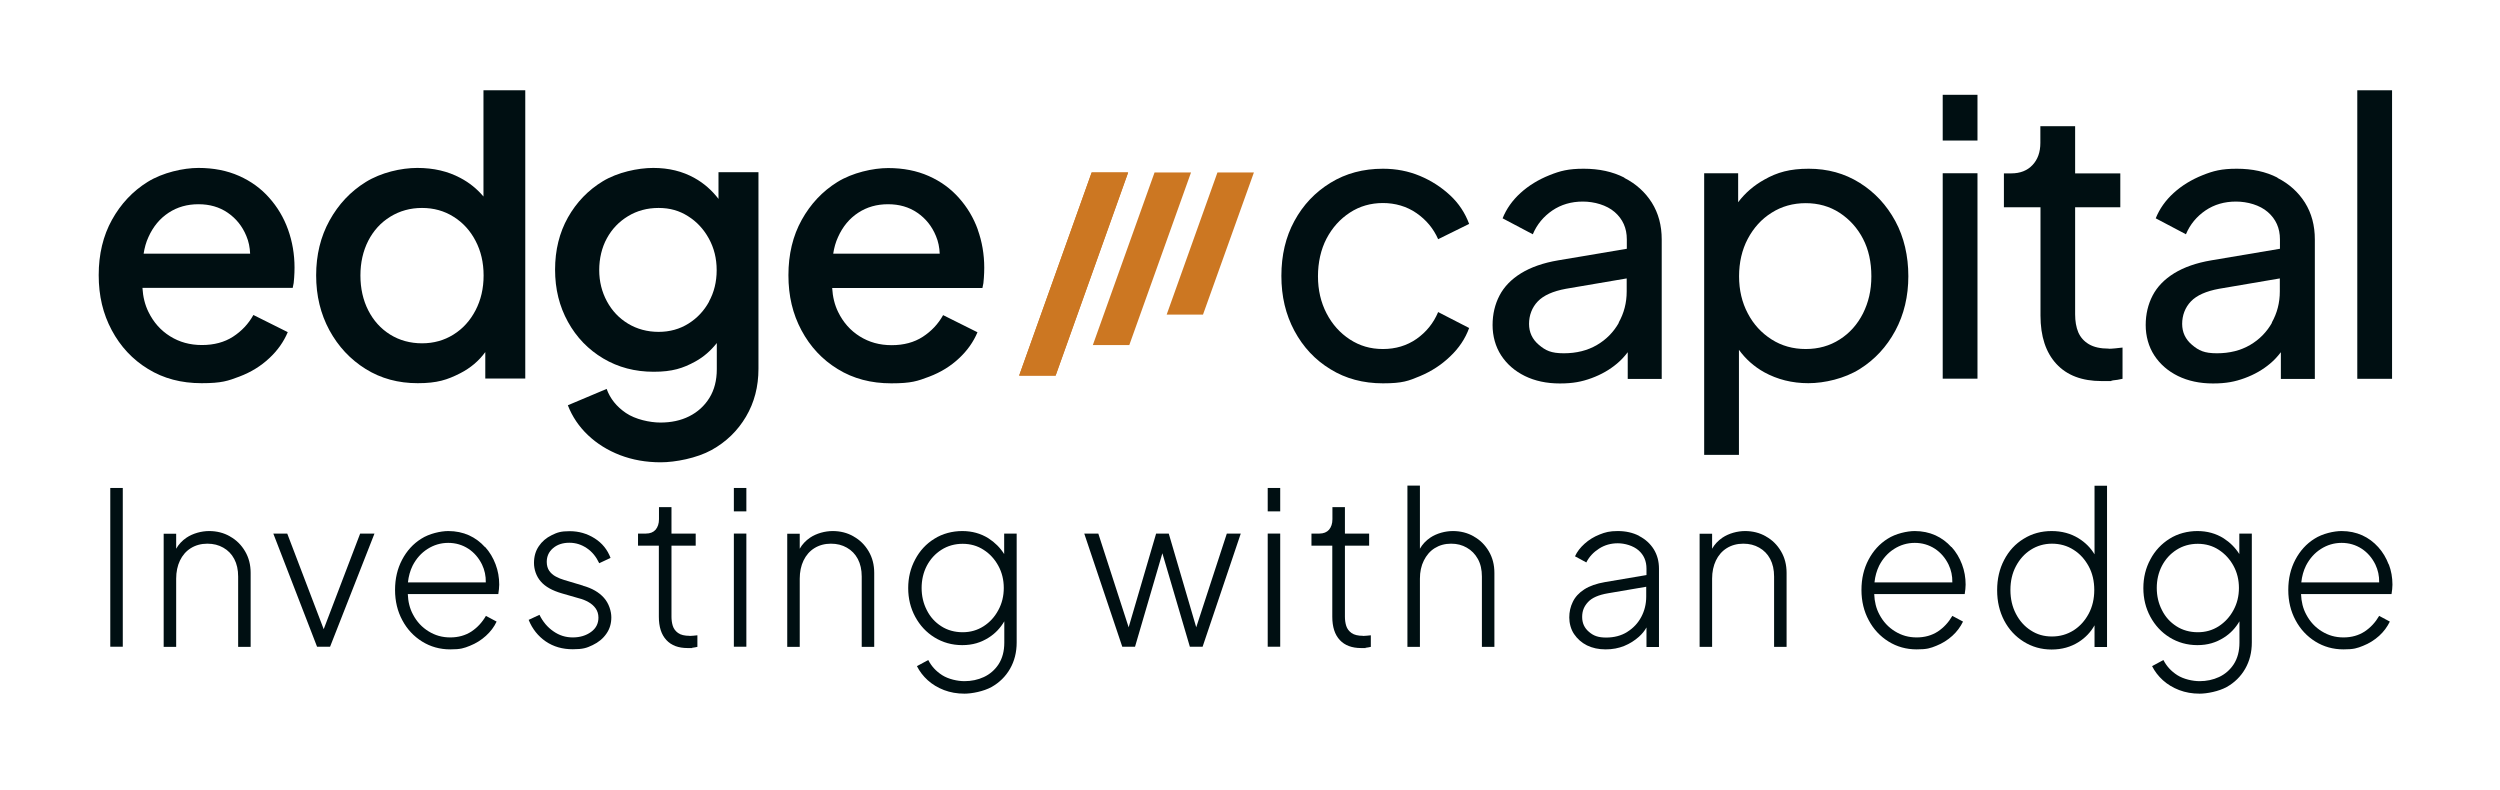
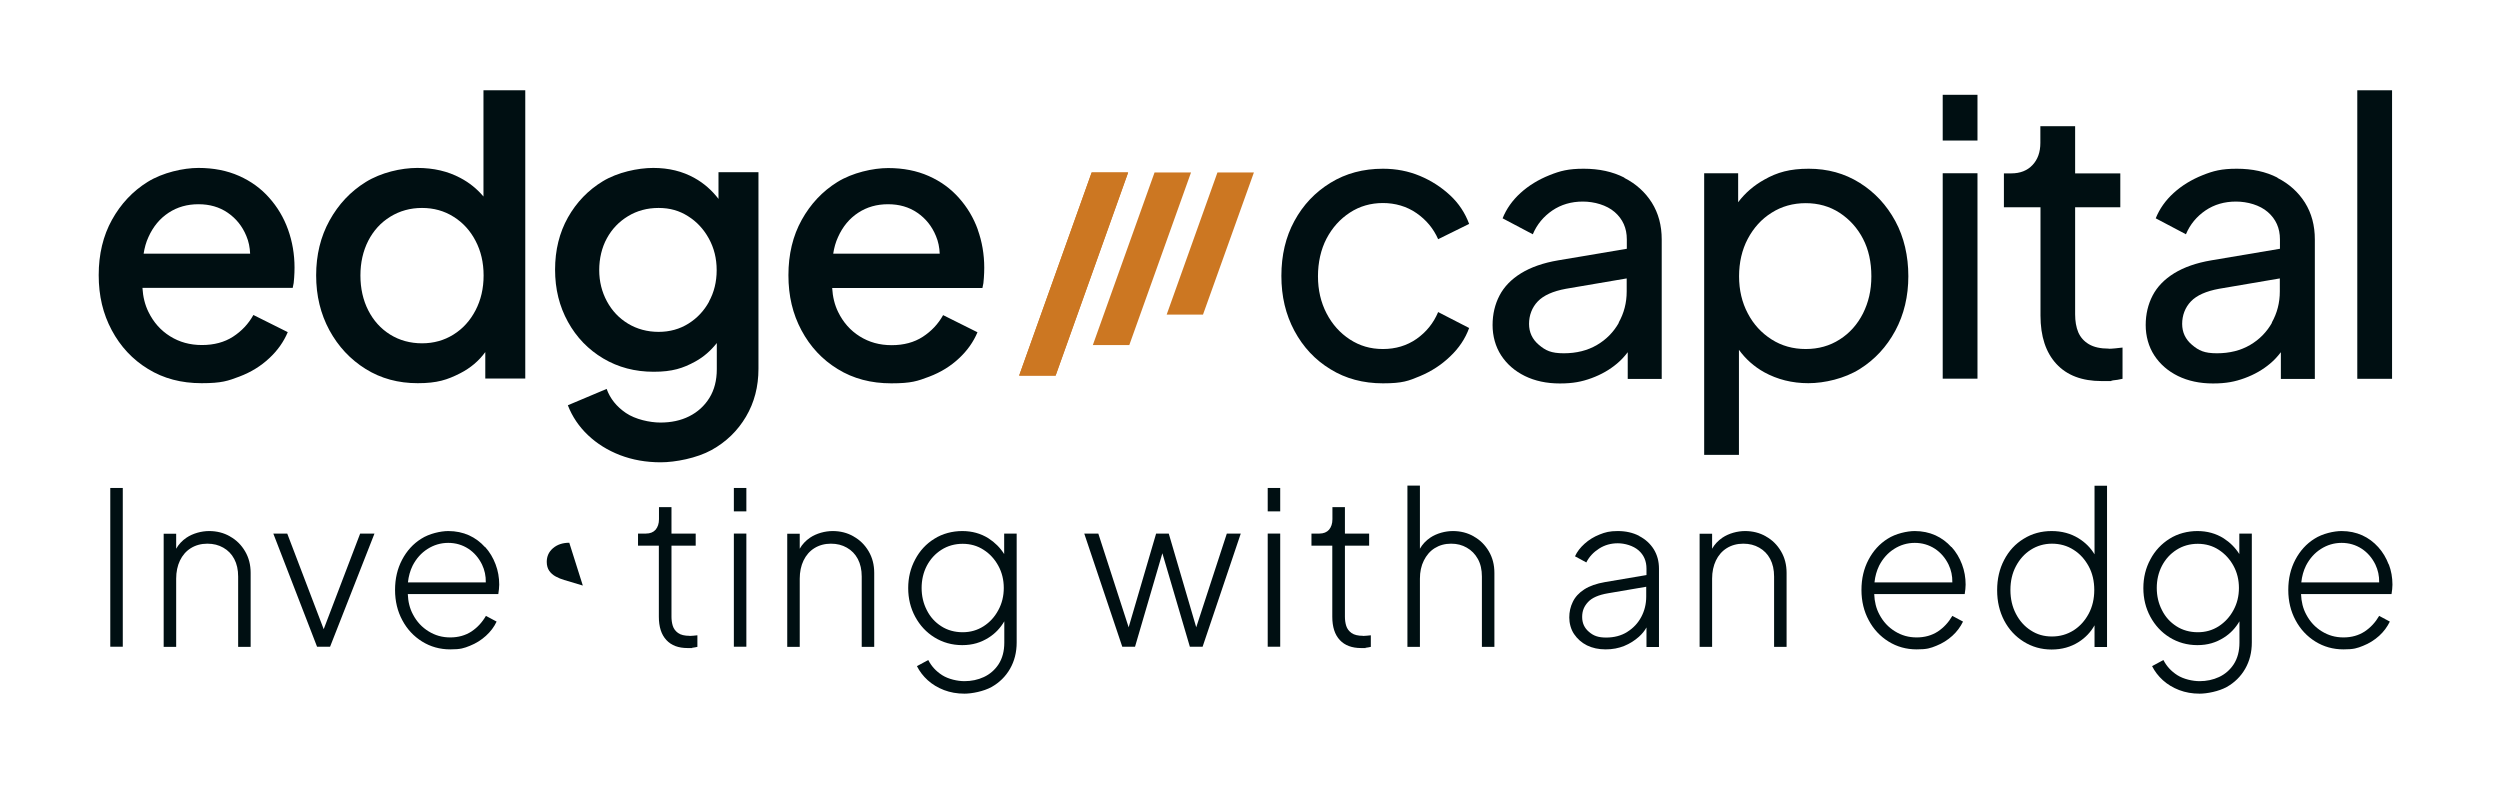
<svg xmlns="http://www.w3.org/2000/svg" width="250" height="79" viewBox="0 0 250 79" fill="none">
  <path d="M12.278 48.797H11.028V64.672H12.278V48.797Z" fill="#000F12" />
  <path d="M22.995 53.637C22.37 53.278 21.667 53.105 20.912 53.105C20.156 53.105 19.297 53.331 18.646 53.77C18.216 54.062 17.865 54.434 17.617 54.873V53.371H16.367V64.686H17.617V57.865C17.617 57.187 17.747 56.575 17.995 56.056C18.242 55.538 18.607 55.112 19.076 54.82C19.544 54.527 20.104 54.368 20.729 54.368C21.354 54.368 21.862 54.501 22.331 54.767C22.799 55.033 23.164 55.405 23.424 55.897C23.685 56.389 23.815 56.974 23.815 57.652V64.686H25.065V57.293C25.065 56.482 24.883 55.764 24.505 55.126C24.128 54.487 23.633 53.996 23.008 53.65L22.995 53.637Z" fill="#000F12" />
  <path d="M32.37 62.917L28.724 53.357H27.331L31.706 64.672H33.008L37.448 53.357H36.016L32.37 62.917Z" fill="#000F12" />
  <path d="M48.502 54.714C48.047 54.208 47.513 53.809 46.901 53.53C46.276 53.251 45.586 53.105 44.83 53.105C44.075 53.105 42.929 53.357 42.122 53.876C41.315 54.381 40.677 55.086 40.208 55.977C39.739 56.867 39.505 57.865 39.505 58.995C39.505 60.125 39.752 61.136 40.234 62.026C40.716 62.931 41.38 63.635 42.213 64.154C43.047 64.672 43.984 64.938 45.026 64.938C46.067 64.938 46.393 64.819 46.992 64.579C47.591 64.34 48.125 64.007 48.593 63.582C49.049 63.17 49.414 62.691 49.661 62.159L48.593 61.588C48.216 62.239 47.734 62.758 47.135 63.157C46.536 63.542 45.833 63.742 45.026 63.742C44.218 63.742 43.515 63.542 42.851 63.13C42.2 62.731 41.679 62.173 41.302 61.455C40.976 60.856 40.807 60.165 40.781 59.407H49.83C49.856 59.234 49.883 59.075 49.895 58.915C49.908 58.756 49.922 58.609 49.922 58.463C49.922 57.758 49.804 57.08 49.557 56.429C49.31 55.777 48.971 55.206 48.515 54.7L48.502 54.714ZM41.263 56.562C41.627 55.857 42.122 55.299 42.747 54.9C43.372 54.501 44.062 54.288 44.817 54.288C45.573 54.288 46.237 54.487 46.836 54.873C47.422 55.259 47.877 55.791 48.203 56.455C48.463 57.001 48.593 57.586 48.58 58.237H40.794C40.859 57.625 41.015 57.067 41.263 56.562Z" fill="#000F12" />
-   <path d="M58.282 58.556L56.42 57.998C56.133 57.918 55.847 57.798 55.574 57.652C55.3 57.506 55.079 57.306 54.922 57.08C54.766 56.854 54.675 56.549 54.675 56.19C54.675 55.631 54.883 55.179 55.3 54.82C55.717 54.461 56.264 54.275 56.928 54.275C57.592 54.275 58.152 54.461 58.685 54.82C59.219 55.179 59.623 55.684 59.922 56.322L61.055 55.791C60.743 54.966 60.222 54.315 59.467 53.836C58.712 53.358 57.878 53.118 56.967 53.118C56.055 53.118 55.717 53.251 55.17 53.517C54.623 53.783 54.193 54.155 53.881 54.621C53.555 55.099 53.399 55.658 53.399 56.296C53.399 56.934 53.62 57.626 54.076 58.144C54.532 58.676 55.235 59.062 56.199 59.341L57.904 59.833C58.243 59.913 58.555 60.045 58.842 60.205C59.128 60.364 59.376 60.577 59.558 60.83C59.74 61.083 59.844 61.402 59.844 61.761C59.844 62.359 59.597 62.838 59.102 63.197C58.607 63.556 57.995 63.742 57.279 63.742C56.563 63.742 55.925 63.542 55.339 63.13C54.753 62.731 54.285 62.173 53.946 61.481L52.865 61.987C53.23 62.891 53.803 63.609 54.571 64.141C55.352 64.672 56.251 64.925 57.279 64.925C58.308 64.925 58.672 64.792 59.258 64.513C59.844 64.234 60.3 63.861 60.639 63.37C60.977 62.891 61.133 62.346 61.133 61.734C61.133 61.122 60.886 60.325 60.391 59.779C59.897 59.221 59.193 58.822 58.295 58.57L58.282 58.556Z" fill="#000F12" />
+   <path d="M58.282 58.556L56.42 57.998C56.133 57.918 55.847 57.798 55.574 57.652C55.3 57.506 55.079 57.306 54.922 57.08C54.766 56.854 54.675 56.549 54.675 56.19C54.675 55.631 54.883 55.179 55.3 54.82C55.717 54.461 56.264 54.275 56.928 54.275C57.592 54.275 5⁠8.452 54.461 58.685 54.82C59.219 55.179 59.623 55.684 59.922 56.322L61.055 55.791C60.743 54.966 60.222 54.315 59.467 53.836C58.712 53.358 57.878 53.118 56.967 53.118C56.055 53.118 55.717 53.251 55.17 53.517C54.623 53.783 54.193 54.155 53.881 54.621C53.555 55.099 53.399 55.658 53.399 56.296C53.399 56.934 53.62 57.626 54.076 58.144C54.532 58.676 55.235 59.062 56.199 59.341L57.904 59.833C58.243 59.913 58.555 60.045 58.842 60.205C59.128 60.364 59.376 60.577 59.558 60.83C59.74 61.083 59.844 61.402 59.844 61.761C59.844 62.359 59.597 62.838 59.102 63.197C58.607 63.556 57.995 63.742 57.279 63.742C56.563 63.742 55.925 63.542 55.339 63.13C54.753 62.731 54.285 62.173 53.946 61.481L52.865 61.987C53.23 62.891 53.803 63.609 54.571 64.141C55.352 64.672 56.251 64.925 57.279 64.925C58.308 64.925 58.672 64.792 59.258 64.513C59.844 64.234 60.3 63.861 60.639 63.37C60.977 62.891 61.133 62.346 61.133 61.734C61.133 61.122 60.886 60.325 60.391 59.779C59.897 59.221 59.193 58.822 58.295 58.57L58.282 58.556Z" fill="#000F12" />
  <path d="M68.958 63.582C68.463 63.582 68.073 63.489 67.812 63.303C67.552 63.117 67.37 62.877 67.278 62.585C67.187 62.292 67.148 61.986 67.148 61.667V54.567H69.57V53.357H67.148V50.711H65.898V51.921C65.898 52.36 65.781 52.706 65.56 52.972C65.338 53.224 65.013 53.357 64.596 53.357H63.802V54.567H65.885V61.667C65.885 62.691 66.132 63.462 66.64 64.007C67.148 64.553 67.851 64.805 68.763 64.805C69.674 64.805 69.023 64.805 69.218 64.779C69.414 64.752 69.583 64.725 69.739 64.686V63.529C69.648 63.542 69.518 63.556 69.349 63.569C69.179 63.582 69.049 63.595 68.945 63.595L68.958 63.582Z" fill="#000F12" />
  <path d="M74.636 53.357H73.386V64.672H74.636V53.357Z" fill="#000F12" />
  <path d="M74.636 48.797H73.386V51.137H74.636V48.797Z" fill="#000F12" />
  <path d="M85.351 53.637C84.726 53.278 84.023 53.105 83.268 53.105C82.513 53.105 81.653 53.331 81.002 53.77C80.573 54.062 80.221 54.434 79.974 54.873V53.371H78.724V64.686H79.974V57.865C79.974 57.187 80.104 56.575 80.351 56.056C80.599 55.538 80.963 55.112 81.432 54.82C81.901 54.527 82.461 54.368 83.086 54.368C83.711 54.368 84.218 54.501 84.687 54.767C85.156 55.033 85.52 55.405 85.781 55.897C86.041 56.389 86.172 56.974 86.172 57.652V64.686H87.422V57.293C87.422 56.482 87.239 55.764 86.862 55.126C86.484 54.487 85.989 53.996 85.364 53.65L85.351 53.637Z" fill="#000F12" />
  <path d="M100.417 55.405C100.013 54.767 99.492 54.248 98.854 53.836C98.073 53.344 97.201 53.105 96.224 53.105C95.247 53.105 94.258 53.357 93.438 53.876C92.617 54.381 91.979 55.073 91.523 55.937C91.055 56.801 90.82 57.758 90.82 58.809C90.82 59.859 91.055 60.816 91.523 61.681C91.992 62.545 92.63 63.236 93.451 63.742C94.271 64.247 95.195 64.513 96.224 64.513C97.253 64.513 98.086 64.26 98.88 63.755C99.531 63.343 100.039 62.798 100.43 62.133V64.26C100.43 65.124 100.234 65.842 99.857 66.427C99.479 66.999 98.984 67.425 98.385 67.704C97.787 67.983 97.135 68.116 96.445 68.116C95.755 68.116 94.844 67.917 94.219 67.518C93.594 67.119 93.138 66.614 92.826 66.002L91.693 66.614C91.953 67.132 92.318 67.611 92.773 68.023C93.229 68.435 93.776 68.767 94.401 69.007C95.026 69.246 95.703 69.366 96.445 69.366C97.188 69.366 98.359 69.14 99.154 68.701C99.935 68.262 100.56 67.651 101.003 66.879C101.445 66.108 101.667 65.231 101.667 64.247V53.357H100.417V55.405ZM99.831 61.016C99.466 61.694 98.984 62.226 98.359 62.625C97.734 63.024 97.044 63.223 96.263 63.223C95.482 63.223 94.74 63.024 94.128 62.625C93.503 62.226 93.021 61.694 92.682 61.016C92.331 60.338 92.162 59.593 92.162 58.795C92.162 57.998 92.331 57.253 92.682 56.575C93.034 55.91 93.516 55.378 94.141 54.98C94.766 54.581 95.482 54.381 96.263 54.381C97.044 54.381 97.747 54.581 98.359 54.98C98.984 55.378 99.466 55.91 99.831 56.575C100.195 57.24 100.378 57.984 100.378 58.795C100.378 59.606 100.195 60.351 99.831 61.016Z" fill="#000F12" />
  <path d="M119.623 62.731L116.875 53.357H115.612L112.865 62.731L109.831 53.357H108.425L112.227 64.672H113.503L116.237 55.325L118.985 64.672H120.261L124.076 53.357H122.683L119.623 62.731Z" fill="#000F12" />
  <path d="M128.021 53.357H126.771V64.672H128.021V53.357Z" fill="#000F12" />
  <path d="M128.021 48.797H126.771V51.137H128.021V48.797Z" fill="#000F12" />
  <path d="M136.302 63.582C135.807 63.582 135.416 63.489 135.156 63.303C134.896 63.117 134.713 62.877 134.622 62.585C134.531 62.292 134.492 61.986 134.492 61.667V54.567H136.914V53.357H134.492V50.711H133.242V51.921C133.242 52.36 133.125 52.706 132.903 52.972C132.682 53.224 132.356 53.357 131.94 53.357H131.146V54.567H133.229V61.667C133.229 62.691 133.476 63.462 133.984 64.007C134.479 64.539 135.195 64.805 136.106 64.805C137.018 64.805 136.367 64.805 136.562 64.779C136.757 64.752 136.927 64.725 137.083 64.686V63.529C136.992 63.542 136.862 63.556 136.692 63.569C136.523 63.582 136.393 63.595 136.289 63.595L136.302 63.582Z" fill="#000F12" />
  <path d="M147.37 53.636C146.745 53.278 146.042 53.105 145.286 53.105C144.531 53.105 143.672 53.331 143.021 53.769C142.591 54.062 142.24 54.434 141.992 54.873V48.557H140.742V64.686H141.992V57.865C141.992 57.187 142.122 56.575 142.383 56.056C142.643 55.538 142.995 55.112 143.464 54.82C143.932 54.527 144.479 54.368 145.104 54.368C145.729 54.368 146.211 54.501 146.68 54.767C147.148 55.033 147.513 55.405 147.786 55.897C148.06 56.389 148.19 56.974 148.19 57.652V64.686H149.44V57.293C149.44 56.482 149.258 55.764 148.88 55.126C148.503 54.487 148.008 53.995 147.383 53.65L147.37 53.636Z" fill="#000F12" />
  <path d="M163.906 53.583C163.281 53.264 162.578 53.105 161.771 53.105C160.963 53.105 160.521 53.224 159.961 53.45C159.388 53.676 158.893 53.982 158.463 54.368C158.034 54.754 157.708 55.166 157.5 55.631L158.632 56.243C158.919 55.671 159.349 55.219 159.909 54.86C160.468 54.501 161.093 54.328 161.784 54.328C162.474 54.328 163.32 54.567 163.854 55.033C164.388 55.498 164.648 56.11 164.648 56.867V57.506L160.494 58.21C159.648 58.357 158.958 58.596 158.424 58.942C157.89 59.287 157.513 59.7 157.278 60.192C157.044 60.67 156.927 61.189 156.927 61.747C156.927 62.306 157.083 62.931 157.409 63.409C157.734 63.888 158.164 64.273 158.698 64.539C159.244 64.805 159.856 64.938 160.56 64.938C161.263 64.938 161.862 64.819 162.422 64.593C162.981 64.367 163.476 64.047 163.893 63.675C164.218 63.383 164.466 63.077 164.648 62.744V64.699H165.898V56.881C165.898 56.136 165.729 55.498 165.377 54.926C165.026 54.368 164.544 53.929 163.932 53.61L163.906 53.583ZM162.721 63.197C162.122 63.569 161.419 63.755 160.612 63.755C159.804 63.755 159.336 63.569 158.893 63.183C158.437 62.798 158.216 62.306 158.216 61.694C158.216 61.082 158.411 60.63 158.802 60.205C159.192 59.779 159.856 59.487 160.807 59.327L164.622 58.676V59.66C164.622 60.404 164.453 61.082 164.127 61.694C163.802 62.306 163.333 62.811 162.734 63.183L162.721 63.197Z" fill="#000F12" />
  <path d="M176.589 53.637C175.964 53.278 175.26 53.105 174.505 53.105C173.75 53.105 172.891 53.331 172.24 53.77C171.81 54.062 171.458 54.434 171.211 54.873V53.371H169.961V64.686H171.211V57.865C171.211 57.187 171.341 56.575 171.589 56.056C171.836 55.538 172.201 55.112 172.669 54.82C173.138 54.527 173.698 54.368 174.323 54.368C174.948 54.368 175.456 54.501 175.924 54.767C176.393 55.033 176.758 55.405 177.018 55.897C177.279 56.389 177.409 56.974 177.409 57.652V64.686H178.659V57.293C178.659 56.482 178.477 55.764 178.099 55.126C177.721 54.487 177.227 53.996 176.602 53.65L176.589 53.637Z" fill="#000F12" />
  <path d="M195.143 54.714C194.687 54.208 194.153 53.809 193.541 53.53C192.916 53.251 192.226 53.105 191.471 53.105C190.716 53.105 189.57 53.357 188.763 53.876C187.955 54.381 187.317 55.086 186.849 55.977C186.38 56.867 186.146 57.865 186.146 58.995C186.146 60.125 186.393 61.136 186.875 62.026C187.356 62.931 188.021 63.635 188.854 64.154C189.687 64.672 190.625 64.938 191.666 64.938C192.708 64.938 193.034 64.819 193.632 64.579C194.231 64.34 194.765 64.007 195.234 63.582C195.69 63.17 196.041 62.691 196.302 62.159L195.234 61.588C194.856 62.239 194.375 62.758 193.776 63.157C193.177 63.542 192.474 63.742 191.666 63.742C190.859 63.742 190.156 63.542 189.492 63.13C188.841 62.731 188.32 62.173 187.942 61.455C187.617 60.856 187.448 60.165 187.422 59.407H196.471C196.497 59.234 196.523 59.075 196.536 58.915C196.549 58.756 196.562 58.609 196.562 58.463C196.562 57.758 196.445 57.08 196.198 56.429C195.95 55.777 195.612 55.206 195.156 54.7L195.143 54.714ZM187.916 56.562C188.281 55.857 188.776 55.299 189.401 54.9C190.026 54.501 190.716 54.288 191.471 54.288C192.226 54.288 192.89 54.487 193.489 54.873C194.075 55.259 194.531 55.791 194.856 56.455C195.117 57.001 195.247 57.586 195.234 58.237H187.448C187.513 57.625 187.669 57.067 187.916 56.562Z" fill="#000F12" />
  <path d="M209.453 55.432C209.063 54.78 208.529 54.248 207.865 53.836C207.071 53.344 206.172 53.105 205.157 53.105C204.141 53.105 203.203 53.357 202.37 53.876C201.537 54.381 200.886 55.086 200.417 55.99C199.948 56.881 199.714 57.891 199.714 59.022C199.714 60.152 199.948 61.149 200.417 62.053C200.886 62.944 201.537 63.649 202.37 64.167C203.203 64.686 204.128 64.952 205.157 64.952C206.185 64.952 207.084 64.699 207.878 64.194C208.542 63.768 209.076 63.21 209.453 62.532V64.699H210.703V48.571H209.453V55.458V55.432ZM208.868 61.375C208.49 62.08 207.982 62.638 207.357 63.037C206.719 63.436 206.003 63.649 205.196 63.649C204.388 63.649 203.698 63.449 203.073 63.037C202.448 62.638 201.953 62.08 201.589 61.375C201.224 60.67 201.042 59.886 201.042 58.995C201.042 58.104 201.224 57.32 201.589 56.628C201.953 55.937 202.448 55.378 203.073 54.98C203.698 54.581 204.414 54.368 205.196 54.368C205.977 54.368 206.719 54.567 207.357 54.98C207.995 55.378 208.49 55.937 208.868 56.628C209.245 57.32 209.427 58.117 209.427 58.995C209.427 59.873 209.245 60.67 208.868 61.375Z" fill="#000F12" />
  <path d="M223.932 55.405C223.529 54.767 223.008 54.248 222.37 53.836C221.589 53.344 220.716 53.105 219.74 53.105C218.763 53.105 217.773 53.357 216.953 53.876C216.146 54.381 215.495 55.073 215.039 55.937C214.57 56.801 214.336 57.758 214.336 58.809C214.336 59.859 214.57 60.816 215.039 61.681C215.508 62.545 216.146 63.236 216.966 63.742C217.786 64.247 218.711 64.513 219.74 64.513C220.768 64.513 221.602 64.26 222.396 63.755C223.047 63.343 223.555 62.798 223.945 62.133V64.26C223.945 65.124 223.75 65.842 223.372 66.427C222.995 66.999 222.5 67.425 221.901 67.704C221.302 67.983 220.651 68.116 219.961 68.116C219.271 68.116 218.359 67.917 217.734 67.518C217.109 67.119 216.654 66.614 216.341 66.002L215.208 66.614C215.469 67.132 215.833 67.611 216.289 68.023C216.745 68.435 217.292 68.767 217.917 69.007C218.542 69.246 219.219 69.366 219.961 69.366C220.703 69.366 221.875 69.14 222.669 68.701C223.451 68.262 224.076 67.651 224.518 66.879C224.961 66.108 225.182 65.231 225.182 64.247V53.357H223.932V55.405ZM223.346 61.016C222.982 61.694 222.487 62.226 221.875 62.625C221.25 63.024 220.56 63.223 219.779 63.223C218.997 63.223 218.255 63.024 217.643 62.625C217.018 62.226 216.536 61.694 216.198 61.016C215.846 60.338 215.677 59.593 215.677 58.795C215.677 57.998 215.846 57.253 216.198 56.575C216.549 55.91 217.031 55.378 217.656 54.98C218.281 54.581 218.997 54.381 219.779 54.381C220.56 54.381 221.263 54.581 221.875 54.98C222.487 55.378 222.982 55.91 223.346 56.575C223.711 57.24 223.893 57.984 223.893 58.795C223.893 59.606 223.711 60.351 223.346 61.016Z" fill="#000F12" />
  <path d="M238.867 56.442C238.62 55.791 238.281 55.219 237.826 54.714C237.37 54.208 236.836 53.809 236.224 53.53C235.599 53.251 234.909 53.105 234.154 53.105C233.398 53.105 232.253 53.357 231.445 53.876C230.638 54.381 230 55.086 229.531 55.977C229.063 56.867 228.828 57.865 228.828 58.995C228.828 60.125 229.076 61.136 229.557 62.026C230.039 62.931 230.703 63.635 231.536 64.154C232.37 64.672 233.307 64.938 234.349 64.938C235.391 64.938 235.716 64.819 236.315 64.579C236.914 64.34 237.448 64.007 237.917 63.582C238.372 63.17 238.724 62.691 238.984 62.159L237.917 61.588C237.539 62.239 237.057 62.758 236.458 63.157C235.859 63.542 235.156 63.742 234.349 63.742C233.542 63.742 232.839 63.542 232.174 63.13C231.523 62.731 231.003 62.173 230.625 61.455C230.299 60.856 230.13 60.165 230.104 59.407H239.154C239.18 59.234 239.206 59.075 239.219 58.915C239.232 58.756 239.245 58.609 239.245 58.463C239.245 57.758 239.128 57.08 238.88 56.429L238.867 56.442ZM230.599 56.562C230.964 55.857 231.458 55.299 232.083 54.9C232.708 54.501 233.398 54.288 234.154 54.288C234.909 54.288 235.573 54.487 236.172 54.873C236.758 55.259 237.214 55.791 237.539 56.455C237.799 57.001 237.93 57.586 237.917 58.237H230.13C230.195 57.625 230.352 57.067 230.599 56.562Z" fill="#000F12" />
  <path d="M26.927 19.785C26.107 18.854 25.105 18.123 23.907 17.591C22.709 17.059 21.355 16.793 19.844 16.793C18.334 16.793 16.263 17.258 14.766 18.189C13.269 19.12 12.084 20.383 11.198 21.979C10.313 23.574 9.87 25.422 9.87 27.51C9.87 29.597 10.3 31.379 11.172 33.014C12.045 34.65 13.255 35.953 14.805 36.897C16.355 37.854 18.138 38.319 20.157 38.319C22.175 38.319 22.787 38.093 23.946 37.655C25.105 37.216 26.094 36.604 26.927 35.82C27.761 35.048 28.373 34.171 28.776 33.214L25.339 31.498C24.844 32.389 24.167 33.107 23.308 33.666C22.448 34.224 21.407 34.503 20.196 34.503C18.985 34.503 17.943 34.211 17.006 33.626C16.068 33.041 15.352 32.23 14.844 31.193C14.492 30.475 14.297 29.677 14.245 28.786H29.271C29.349 28.48 29.401 28.148 29.414 27.789C29.44 27.43 29.453 27.084 29.453 26.765C29.453 25.422 29.232 24.146 28.802 22.949C28.373 21.752 27.735 20.689 26.914 19.771L26.927 19.785ZM14.844 23.707C15.313 22.657 15.99 21.846 16.862 21.274C17.735 20.702 18.724 20.423 19.844 20.423C20.964 20.423 21.94 20.702 22.774 21.274C23.607 21.846 24.232 22.617 24.636 23.601C24.87 24.146 24.987 24.744 25.013 25.369H14.362C14.454 24.771 14.61 24.212 14.844 23.707Z" fill="#000F12" />
  <path d="M48.347 19.652C47.709 18.894 46.941 18.269 46.029 17.79C44.779 17.125 43.36 16.793 41.732 16.793C40.105 16.793 38.1 17.258 36.576 18.202C35.053 19.146 33.855 20.423 32.956 22.045C32.058 23.667 31.615 25.502 31.615 27.536C31.615 29.571 32.058 31.392 32.943 33.028C33.829 34.65 35.027 35.939 36.563 36.897C38.1 37.854 39.831 38.319 41.772 38.319C43.712 38.319 44.727 37.987 46.029 37.322C47.045 36.804 47.878 36.099 48.529 35.208V37.854H52.527V9.028H48.347V19.652ZM47.553 31.033C47.019 32.057 46.29 32.868 45.352 33.453C44.415 34.038 43.373 34.331 42.201 34.331C41.029 34.331 39.949 34.038 39.011 33.453C38.074 32.868 37.344 32.057 36.824 31.033C36.303 30.009 36.042 28.839 36.042 27.549C36.042 26.26 36.303 25.103 36.824 24.079C37.344 23.069 38.074 22.258 39.024 21.673C39.975 21.088 41.029 20.795 42.201 20.795C43.373 20.795 44.428 21.088 45.352 21.673C46.29 22.258 47.019 23.055 47.553 24.079C48.087 25.09 48.36 26.247 48.36 27.549C48.36 28.853 48.087 30.009 47.553 31.033Z" fill="#000F12" />
  <path d="M71.862 19.904C71.185 19.027 70.391 18.322 69.453 17.803C68.242 17.125 66.875 16.793 65.326 16.793C63.776 16.793 61.758 17.232 60.286 18.123C58.815 19.013 57.656 20.223 56.797 21.739C55.938 23.268 55.508 25.01 55.508 26.965C55.508 28.919 55.938 30.634 56.797 32.19C57.656 33.745 58.828 34.955 60.325 35.846C61.823 36.737 63.503 37.176 65.365 37.176C67.227 37.176 68.294 36.83 69.531 36.152C70.378 35.687 71.081 35.062 71.68 34.304V36.923C71.68 38.04 71.432 38.998 70.938 39.795C70.443 40.593 69.766 41.205 68.919 41.63C68.073 42.056 67.109 42.255 66.042 42.255C64.974 42.255 63.529 41.936 62.591 41.298C61.654 40.66 61.016 39.862 60.664 38.891L56.784 40.526C57.227 41.67 57.904 42.667 58.802 43.518C59.7 44.369 60.768 45.034 62.005 45.513C63.255 45.991 64.609 46.23 66.068 46.23C67.526 46.23 69.674 45.818 71.146 45.007C72.617 44.196 73.763 43.079 74.596 41.67C75.43 40.261 75.846 38.665 75.846 36.883V17.218H71.849V19.864L71.862 19.904ZM70.912 30.156C70.404 31.086 69.713 31.818 68.841 32.363C67.969 32.908 66.979 33.187 65.859 33.187C64.74 33.187 63.698 32.908 62.8 32.363C61.901 31.818 61.198 31.073 60.69 30.129C60.182 29.185 59.922 28.148 59.922 27.004C59.922 25.861 60.182 24.744 60.69 23.827C61.198 22.896 61.901 22.165 62.8 21.619C63.698 21.074 64.713 20.795 65.859 20.795C67.005 20.795 67.943 21.074 68.802 21.619C69.674 22.165 70.365 22.909 70.885 23.853C71.406 24.797 71.667 25.848 71.667 27.018C71.667 28.188 71.406 29.238 70.898 30.156H70.912Z" fill="#000F12" />
  <path d="M97.787 22.976C97.357 21.779 96.719 20.715 95.899 19.798C95.079 18.867 94.076 18.136 92.878 17.604C91.68 17.072 90.326 16.806 88.816 16.806C87.305 16.806 85.235 17.271 83.738 18.202C82.24 19.133 81.055 20.396 80.17 21.992C79.284 23.587 78.842 25.435 78.842 27.523C78.842 29.61 79.272 31.392 80.144 33.027C81.016 34.663 82.227 35.966 83.777 36.91C85.326 37.867 87.11 38.333 89.128 38.333C91.147 38.333 91.758 38.106 92.917 37.668C94.076 37.229 95.066 36.617 95.899 35.833C96.732 35.062 97.344 34.184 97.748 33.227L94.311 31.512C93.816 32.403 93.139 33.12 92.279 33.679C91.42 34.237 90.378 34.517 89.167 34.517C87.956 34.517 86.915 34.224 85.977 33.639C85.04 33.054 84.324 32.243 83.816 31.206C83.464 30.488 83.269 29.69 83.217 28.799H98.243C98.321 28.493 98.373 28.161 98.386 27.802C98.412 27.443 98.425 27.097 98.425 26.778C98.425 25.435 98.204 24.159 97.774 22.962L97.787 22.976ZM83.803 23.707C84.272 22.656 84.949 21.845 85.821 21.274C86.693 20.702 87.683 20.423 88.803 20.423C89.922 20.423 90.899 20.702 91.732 21.274C92.566 21.845 93.191 22.616 93.594 23.601C93.829 24.146 93.946 24.744 93.972 25.369H83.321C83.412 24.77 83.568 24.212 83.803 23.707Z" fill="#000F12" />
  <path d="M120.3 31.459L125.391 17.245H121.745L116.667 31.459H120.3Z" fill="#CC7722" />
  <path d="M112.93 34.504L119.102 17.245H115.456L109.284 34.504H112.93Z" fill="#CC7722" />
  <path d="M101.914 37.562L109.167 17.245H112.813L105.56 37.562H101.914Z" fill="#CC7722" />
  <path d="M101.914 37.562L109.167 17.245H112.813L105.56 37.562H101.914Z" fill="#CC7722" />
  <path d="M134.987 21.261C135.963 20.622 137.07 20.303 138.294 20.303C139.518 20.303 140.677 20.636 141.653 21.314C142.63 21.992 143.346 22.856 143.815 23.92L146.914 22.391C146.51 21.3 145.885 20.343 145.013 19.532C144.14 18.721 143.138 18.07 141.992 17.591C140.846 17.112 139.622 16.873 138.294 16.873C136.328 16.873 134.583 17.338 133.047 18.282C131.51 19.226 130.312 20.489 129.44 22.098C128.567 23.694 128.138 25.529 128.138 27.59C128.138 29.65 128.567 31.445 129.44 33.081C130.312 34.703 131.51 35.993 133.047 36.923C134.57 37.867 136.328 38.333 138.294 38.333C140.26 38.333 140.846 38.093 141.992 37.615C143.138 37.136 144.14 36.485 145.013 35.647C145.885 34.822 146.523 33.879 146.914 32.801L143.815 31.206C143.346 32.323 142.617 33.214 141.653 33.892C140.677 34.57 139.557 34.902 138.294 34.902C137.031 34.902 135.976 34.583 134.987 33.945C134.01 33.307 133.229 32.443 132.656 31.339C132.083 30.235 131.797 28.999 131.797 27.629C131.797 26.26 132.083 24.944 132.656 23.853C133.229 22.763 134.01 21.899 134.987 21.261Z" fill="#000F12" />
  <path d="M162.435 17.764C161.263 17.165 159.909 16.873 158.372 16.873C156.836 16.873 156.029 17.085 154.935 17.524C153.841 17.963 152.878 18.548 152.057 19.293C151.237 20.037 150.638 20.888 150.26 21.832L153.281 23.428C153.698 22.431 154.362 21.646 155.234 21.048C156.12 20.45 157.135 20.157 158.281 20.157C159.427 20.157 160.664 20.503 161.471 21.207C162.279 21.912 162.682 22.816 162.682 23.933V24.877L155.82 26.034C154.323 26.286 153.086 26.725 152.109 27.323C151.12 27.935 150.404 28.68 149.948 29.557C149.492 30.435 149.258 31.419 149.258 32.509C149.258 33.599 149.544 34.663 150.117 35.541C150.69 36.418 151.484 37.109 152.487 37.601C153.49 38.093 154.661 38.346 155.977 38.346C157.292 38.346 158.177 38.173 159.154 37.814C160.13 37.455 160.964 36.977 161.693 36.365C162.109 36.019 162.461 35.634 162.773 35.221V37.894H166.172V23.946C166.172 22.55 165.846 21.327 165.182 20.263C164.518 19.213 163.607 18.389 162.435 17.79V17.764ZM161.888 32.27C161.354 33.214 160.625 33.958 159.687 34.503C158.75 35.049 157.656 35.328 156.38 35.328C155.104 35.328 154.557 35.049 153.893 34.49C153.229 33.932 152.904 33.227 152.904 32.389C152.904 31.552 153.19 30.754 153.776 30.142C154.362 29.531 155.299 29.119 156.589 28.879L162.669 27.842V29.145C162.669 30.289 162.396 31.326 161.862 32.27H161.888Z" fill="#000F12" />
  <path d="M185.964 18.282C184.453 17.338 182.761 16.873 180.873 16.873C178.985 16.873 177.722 17.232 176.433 17.963C175.378 18.548 174.506 19.306 173.815 20.223V17.325H170.417V45.486H173.894V34.982C174.558 35.899 175.391 36.644 176.407 37.216C177.735 37.947 179.206 38.319 180.834 38.319C182.461 38.319 184.453 37.854 185.964 36.91C187.474 35.966 188.659 34.689 189.532 33.067C190.404 31.445 190.834 29.623 190.834 27.616C190.834 25.608 190.404 23.72 189.532 22.111C188.659 20.502 187.474 19.226 185.964 18.282ZM186.302 31.339C185.743 32.442 184.961 33.32 183.972 33.945C182.982 34.583 181.849 34.902 180.573 34.902C179.297 34.902 178.164 34.583 177.162 33.945C176.159 33.306 175.352 32.442 174.779 31.339C174.193 30.235 173.907 28.999 173.907 27.629C173.907 26.26 174.193 24.983 174.779 23.88C175.365 22.776 176.159 21.898 177.162 21.274C178.164 20.635 179.31 20.316 180.573 20.316C181.836 20.316 182.969 20.635 183.972 21.287C184.961 21.938 185.743 22.803 186.302 23.88C186.862 24.957 187.136 26.206 187.136 27.629C187.136 29.052 186.849 30.235 186.302 31.339Z" fill="#000F12" />
  <path d="M197.748 17.325H194.271V37.867H197.748V17.325Z" fill="#000F12" />
  <path d="M197.748 9.48H194.271V14.054H197.748V9.48Z" fill="#000F12" />
  <path d="M210.872 34.862C210.052 34.862 209.388 34.716 208.893 34.423C208.398 34.131 208.047 33.732 207.826 33.227C207.617 32.722 207.513 32.123 207.513 31.432V20.729H212.031V17.338H207.513V12.618H204.036V14.293C204.036 15.211 203.776 15.942 203.255 16.5C202.734 17.059 202.018 17.338 201.133 17.338H200.391V20.729H204.049V31.552C204.049 33.639 204.583 35.248 205.638 36.391C206.693 37.535 208.203 38.107 210.169 38.107C212.135 38.107 210.781 38.093 211.172 38.053C211.576 38.014 211.927 37.96 212.253 37.88V34.756C212.031 34.782 211.784 34.809 211.523 34.836C211.263 34.862 211.042 34.876 210.872 34.876V34.862Z" fill="#000F12" />
  <path d="M227.747 17.763C226.576 17.165 225.221 16.873 223.685 16.873C222.148 16.873 221.341 17.085 220.247 17.524C219.154 17.963 218.19 18.548 217.37 19.293C216.549 20.037 215.951 20.888 215.573 21.832L218.594 23.427C219.01 22.43 219.674 21.646 220.547 21.047C221.432 20.449 222.448 20.157 223.594 20.157C224.74 20.157 225.977 20.502 226.784 21.207C227.591 21.912 227.995 22.816 227.995 23.933V24.877L221.133 26.034C219.635 26.286 218.398 26.725 217.422 27.323C216.432 27.935 215.716 28.68 215.26 29.557C214.805 30.435 214.57 31.419 214.57 32.509C214.57 33.599 214.857 34.663 215.43 35.54C216.003 36.418 216.797 37.109 217.799 37.601C218.802 38.093 219.974 38.346 221.289 38.346C222.604 38.346 223.49 38.173 224.466 37.814C225.443 37.455 226.276 36.976 227.005 36.365C227.422 36.019 227.773 35.633 228.086 35.221V37.894H231.484V23.946C231.484 22.55 231.159 21.327 230.495 20.263C229.831 19.213 228.919 18.388 227.747 17.79V17.763ZM227.201 32.269C226.667 33.214 225.937 33.958 225 34.503C224.062 35.048 222.969 35.328 221.693 35.328C220.417 35.328 219.87 35.048 219.206 34.49C218.542 33.931 218.216 33.227 218.216 32.389C218.216 31.552 218.503 30.754 219.089 30.142C219.674 29.53 220.612 29.118 221.901 28.879L227.982 27.842V29.145C227.982 30.288 227.708 31.325 227.174 32.269H227.201Z" fill="#000F12" />
  <path d="M239.206 9.028H235.729V37.881H239.206V9.028Z" fill="#000F12" />
</svg>
